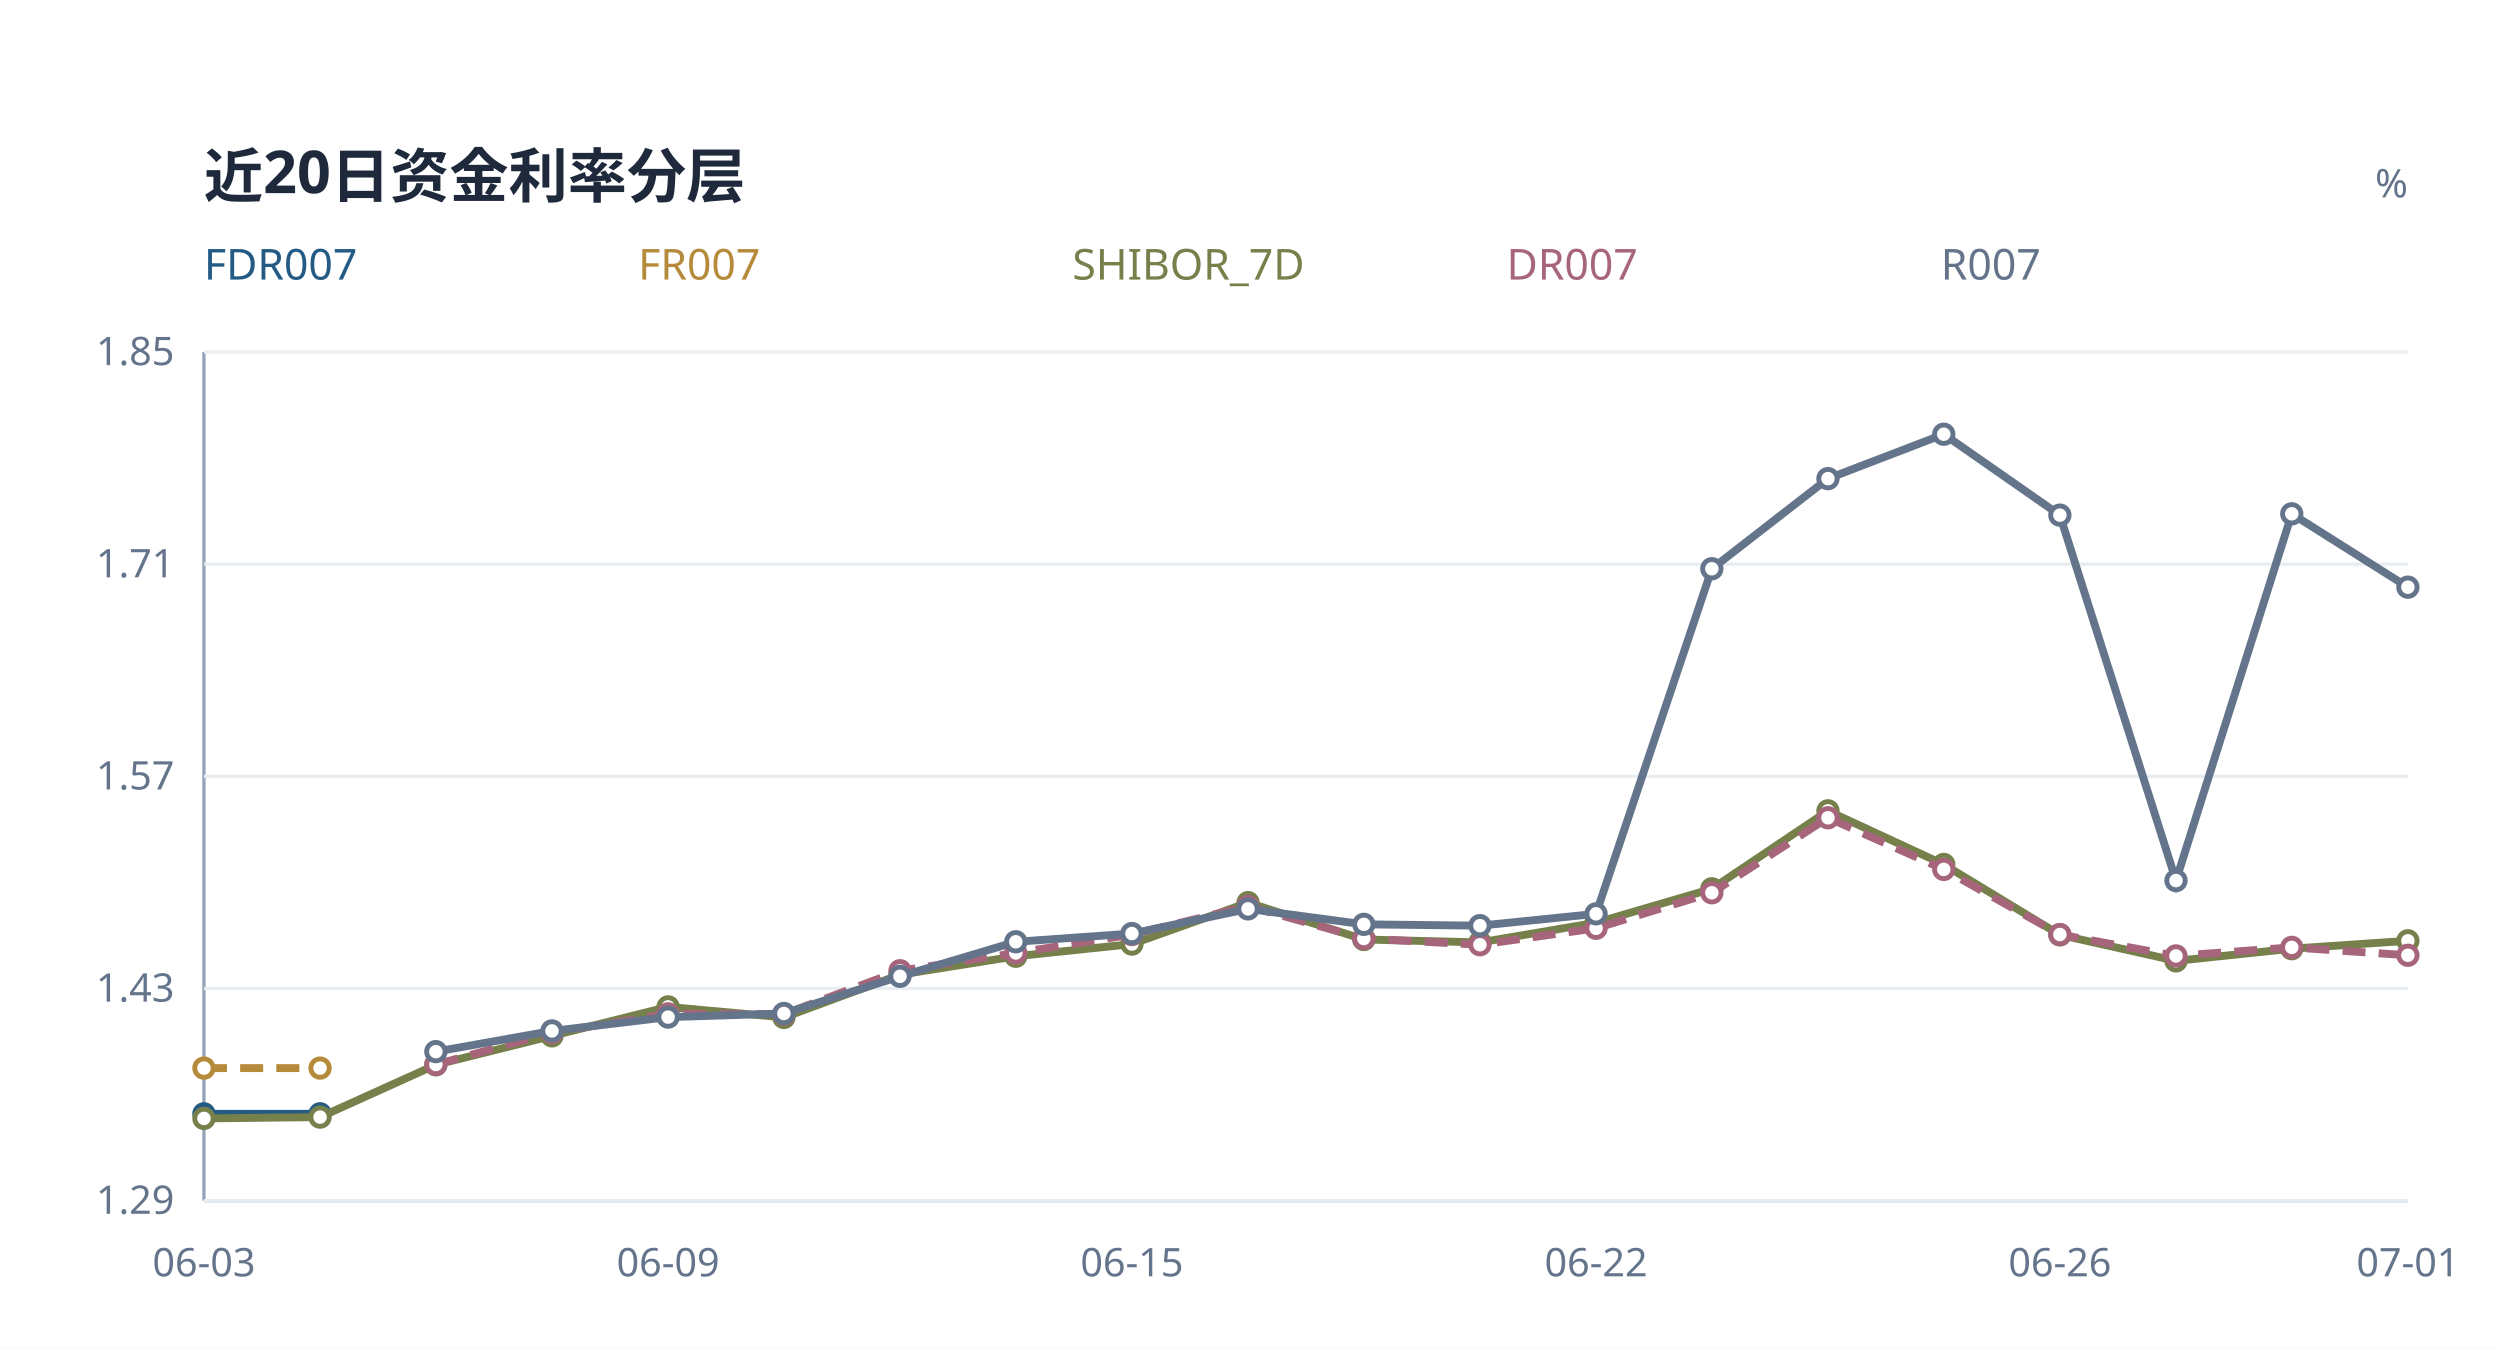
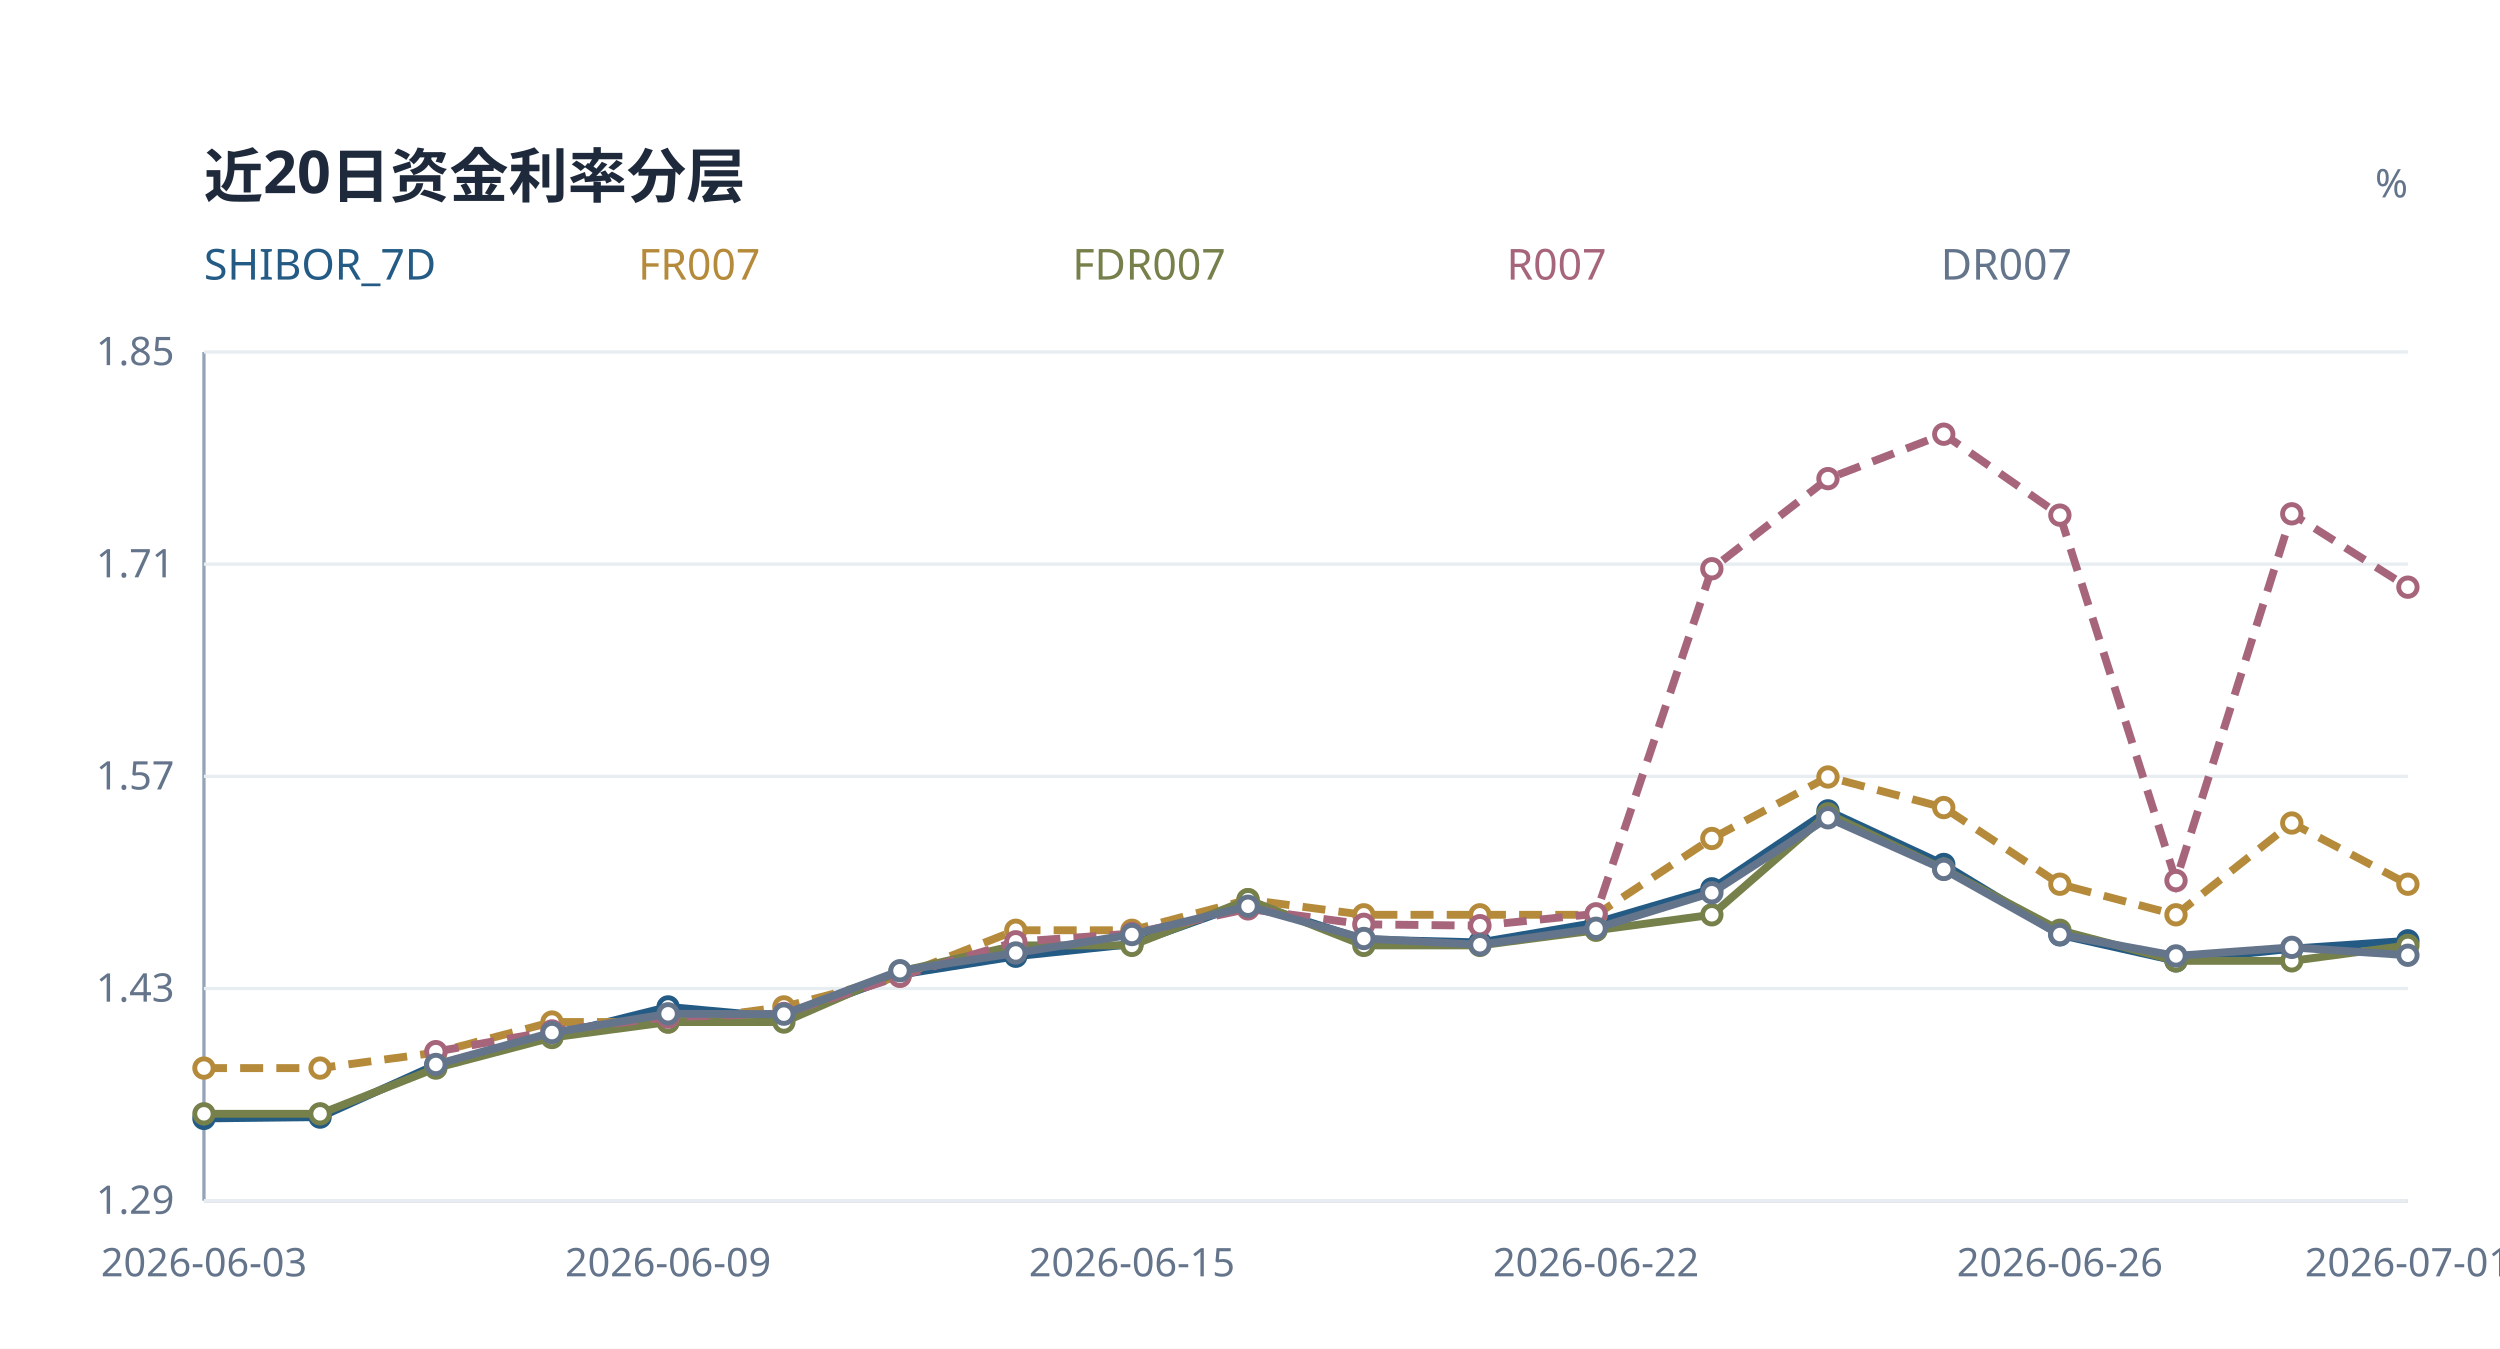
<svg xmlns="http://www.w3.org/2000/svg" width="760" height="410" viewBox="0 0 760 410">
  <rect width="100%" height="100%" fill="white" />
  <text x="62" y="60" font-family="sans-serif" fill="#1e293b" font-size="18" font-weight="600">近20日资金利率分层</text>
  <line x1="62" y1="107" x2="62" y2="365" stroke="#94a3b8" />
  <line x1="62" y1="365" x2="732" y2="365" stroke="#94a3b8" />
  <line x1="62" y1="365.0" x2="732" y2="365.0" stroke="#e8edf2" />
  <text x="53" y="369.0" text-anchor="end" font-family="sans-serif" fill="#64748b" font-size="12">1.29</text>
  <line x1="62" y1="300.5" x2="732" y2="300.5" stroke="#e8edf2" />
  <text x="53" y="304.5" text-anchor="end" font-family="sans-serif" fill="#64748b" font-size="12">1.43</text>
  <line x1="62" y1="236.0" x2="732" y2="236.0" stroke="#e8edf2" />
  <text x="53" y="240.0" text-anchor="end" font-family="sans-serif" fill="#64748b" font-size="12">1.57</text>
  <line x1="62" y1="171.5" x2="732" y2="171.5" stroke="#e8edf2" />
  <text x="53" y="175.5" text-anchor="end" font-family="sans-serif" fill="#64748b" font-size="12">1.71</text>
  <line x1="62" y1="107.0" x2="732" y2="107.0" stroke="#e8edf2" />
  <text x="53" y="111.0" text-anchor="end" font-family="sans-serif" fill="#64748b" font-size="12">1.85</text>
  <text x="732" y="60" text-anchor="end" font-family="sans-serif" fill="#64748b" font-size="12">%</text>
-   <polyline points="62.0,338.6 97.3,338.6" fill="none" stroke="#245b85" stroke-width="2.4" />
-   <circle cx="62.0" cy="338.6" r="2.8" fill="white" stroke="#245b85" stroke-width="1.5" />
-   <circle cx="97.3" cy="338.6" r="2.8" fill="white" stroke="#245b85" stroke-width="1.5" />
-   <text x="62" y="85" font-family="sans-serif" font-size="13" fill="#245b85">FDR007</text>
-   <polyline points="62.0,324.7 97.3,324.7" fill="none" stroke="#b58b3b" stroke-width="2.4" stroke-dasharray="7 4" />
+   <polyline points="62.0,340.0 97.3,339.6 132.5,323.7 167.8,314.9 203.1,306.1 238.3,309.3 273.6,296.3 308.8,290.7 344.1,287.0 379.4,274.4 414.6,285.6 449.9,286.5 485.2,280.5 520.4,270.2 555.7,246.5 590.9,262.8 626.2,284.2 661.5,292.1 696.7,288.4 732.0,286.0" fill="none" stroke="#245b85" stroke-width="2.4" />
+   <circle cx="62.0" cy="340.0" r="2.8" fill="white" stroke="#245b85" stroke-width="1.5" />
+   <circle cx="97.3" cy="339.6" r="2.8" fill="white" stroke="#245b85" stroke-width="1.5" />
+   <circle cx="132.5" cy="323.7" r="2.8" fill="white" stroke="#245b85" stroke-width="1.5" />
+   <circle cx="167.8" cy="314.9" r="2.8" fill="white" stroke="#245b85" stroke-width="1.5" />
+   <circle cx="203.1" cy="306.1" r="2.8" fill="white" stroke="#245b85" stroke-width="1.5" />
+   <circle cx="238.3" cy="309.3" r="2.8" fill="white" stroke="#245b85" stroke-width="1.5" />
+   <circle cx="273.6" cy="296.3" r="2.8" fill="white" stroke="#245b85" stroke-width="1.5" />
+   <circle cx="308.8" cy="290.7" r="2.8" fill="white" stroke="#245b85" stroke-width="1.5" />
+   <circle cx="344.1" cy="287.0" r="2.8" fill="white" stroke="#245b85" stroke-width="1.5" />
+   <circle cx="379.4" cy="274.4" r="2.8" fill="white" stroke="#245b85" stroke-width="1.5" />
+   <circle cx="414.6" cy="285.6" r="2.8" fill="white" stroke="#245b85" stroke-width="1.5" />
+   <circle cx="449.9" cy="286.5" r="2.8" fill="white" stroke="#245b85" stroke-width="1.5" />
+   <circle cx="485.2" cy="280.5" r="2.8" fill="white" stroke="#245b85" stroke-width="1.5" />
+   <circle cx="520.4" cy="270.2" r="2.8" fill="white" stroke="#245b85" stroke-width="1.5" />
+   <circle cx="555.7" cy="246.5" r="2.8" fill="white" stroke="#245b85" stroke-width="1.5" />
+   <circle cx="590.9" cy="262.8" r="2.8" fill="white" stroke="#245b85" stroke-width="1.5" />
+   <circle cx="626.2" cy="284.2" r="2.8" fill="white" stroke="#245b85" stroke-width="1.5" />
+   <circle cx="661.5" cy="292.1" r="2.8" fill="white" stroke="#245b85" stroke-width="1.5" />
+   <circle cx="696.7" cy="288.4" r="2.8" fill="white" stroke="#245b85" stroke-width="1.5" />
+   <circle cx="732.0" cy="286.0" r="2.8" fill="white" stroke="#245b85" stroke-width="1.5" />
+   <text x="62" y="85" font-family="sans-serif" font-size="13" fill="#245b85">SHIBOR_7D</text>
+   <polyline points="62.0,324.7 97.3,324.7 132.5,320.0 167.8,310.7 203.1,310.7 238.3,306.1 273.6,296.7 308.8,282.8 344.1,282.8 379.4,273.5 414.6,278.1 449.9,278.1 485.2,278.1 520.4,254.9 555.7,236.2 590.9,245.5 626.2,268.8 661.5,278.1 696.7,250.2 732.0,268.8" fill="none" stroke="#b58b3b" stroke-width="2.4" stroke-dasharray="7 4" />
  <circle cx="62.0" cy="324.7" r="2.8" fill="white" stroke="#b58b3b" stroke-width="1.5" />
  <circle cx="97.3" cy="324.7" r="2.8" fill="white" stroke="#b58b3b" stroke-width="1.5" />
+   <circle cx="132.5" cy="320.0" r="2.8" fill="white" stroke="#b58b3b" stroke-width="1.5" />
+   <circle cx="167.8" cy="310.7" r="2.8" fill="white" stroke="#b58b3b" stroke-width="1.5" />
+   <circle cx="203.1" cy="310.7" r="2.8" fill="white" stroke="#b58b3b" stroke-width="1.5" />
+   <circle cx="238.3" cy="306.1" r="2.8" fill="white" stroke="#b58b3b" stroke-width="1.5" />
+   <circle cx="273.6" cy="296.7" r="2.8" fill="white" stroke="#b58b3b" stroke-width="1.5" />
+   <circle cx="308.8" cy="282.8" r="2.8" fill="white" stroke="#b58b3b" stroke-width="1.5" />
+   <circle cx="344.1" cy="282.8" r="2.8" fill="white" stroke="#b58b3b" stroke-width="1.5" />
+   <circle cx="379.4" cy="273.5" r="2.8" fill="white" stroke="#b58b3b" stroke-width="1.5" />
+   <circle cx="414.6" cy="278.1" r="2.8" fill="white" stroke="#b58b3b" stroke-width="1.5" />
+   <circle cx="449.9" cy="278.1" r="2.8" fill="white" stroke="#b58b3b" stroke-width="1.5" />
+   <circle cx="485.2" cy="278.1" r="2.8" fill="white" stroke="#b58b3b" stroke-width="1.5" />
+   <circle cx="520.4" cy="254.9" r="2.8" fill="white" stroke="#b58b3b" stroke-width="1.5" />
+   <circle cx="555.7" cy="236.2" r="2.8" fill="white" stroke="#b58b3b" stroke-width="1.5" />
+   <circle cx="590.9" cy="245.5" r="2.8" fill="white" stroke="#b58b3b" stroke-width="1.5" />
+   <circle cx="626.2" cy="268.8" r="2.8" fill="white" stroke="#b58b3b" stroke-width="1.5" />
+   <circle cx="661.5" cy="278.1" r="2.8" fill="white" stroke="#b58b3b" stroke-width="1.5" />
+   <circle cx="696.7" cy="250.2" r="2.8" fill="white" stroke="#b58b3b" stroke-width="1.5" />
+   <circle cx="732.0" cy="268.8" r="2.8" fill="white" stroke="#b58b3b" stroke-width="1.5" />
  <text x="194" y="85" font-family="sans-serif" font-size="13" fill="#b58b3b">FR007</text>
-   <polyline points="62.0,340.0 97.3,339.6 132.5,323.7 167.8,314.9 203.1,306.1 238.3,309.3 273.6,296.3 308.8,290.7 344.1,287.0 379.4,274.4 414.6,285.6 449.9,286.5 485.2,280.5 520.4,270.2 555.7,246.5 590.9,262.8 626.2,284.2 661.5,292.1 696.7,288.4 732.0,286.0" fill="none" stroke="#75804b" stroke-width="2.4" />
-   <circle cx="62.0" cy="340.0" r="2.8" fill="white" stroke="#75804b" stroke-width="1.5" />
-   <circle cx="97.3" cy="339.6" r="2.8" fill="white" stroke="#75804b" stroke-width="1.5" />
-   <circle cx="132.5" cy="323.7" r="2.8" fill="white" stroke="#75804b" stroke-width="1.5" />
-   <circle cx="167.8" cy="314.9" r="2.8" fill="white" stroke="#75804b" stroke-width="1.5" />
-   <circle cx="203.1" cy="306.1" r="2.8" fill="white" stroke="#75804b" stroke-width="1.5" />
-   <circle cx="238.3" cy="309.3" r="2.8" fill="white" stroke="#75804b" stroke-width="1.5" />
-   <circle cx="273.6" cy="296.3" r="2.8" fill="white" stroke="#75804b" stroke-width="1.5" />
-   <circle cx="308.8" cy="290.7" r="2.8" fill="white" stroke="#75804b" stroke-width="1.5" />
-   <circle cx="344.1" cy="287.0" r="2.8" fill="white" stroke="#75804b" stroke-width="1.5" />
-   <circle cx="379.4" cy="274.4" r="2.8" fill="white" stroke="#75804b" stroke-width="1.5" />
-   <circle cx="414.6" cy="285.6" r="2.8" fill="white" stroke="#75804b" stroke-width="1.5" />
-   <circle cx="449.9" cy="286.5" r="2.8" fill="white" stroke="#75804b" stroke-width="1.5" />
-   <circle cx="485.2" cy="280.5" r="2.8" fill="white" stroke="#75804b" stroke-width="1.5" />
-   <circle cx="520.4" cy="270.2" r="2.8" fill="white" stroke="#75804b" stroke-width="1.5" />
-   <circle cx="555.7" cy="246.5" r="2.8" fill="white" stroke="#75804b" stroke-width="1.5" />
-   <circle cx="590.9" cy="262.8" r="2.8" fill="white" stroke="#75804b" stroke-width="1.5" />
-   <circle cx="626.2" cy="284.2" r="2.8" fill="white" stroke="#75804b" stroke-width="1.5" />
+   <polyline points="62.0,338.6 97.3,338.6 132.5,324.7 167.8,315.4 203.1,310.7 238.3,310.7 273.6,295.3 308.8,287.4 344.1,287.4 379.4,273.5 414.6,287.4 449.9,287.4 485.2,282.8 520.4,278.1 555.7,247.4 590.9,264.2 626.2,282.8 661.5,292.1 696.7,292.1 732.0,287.4" fill="none" stroke="#75804b" stroke-width="2.4" />
+   <circle cx="62.0" cy="338.6" r="2.8" fill="white" stroke="#75804b" stroke-width="1.5" />
+   <circle cx="97.3" cy="338.6" r="2.8" fill="white" stroke="#75804b" stroke-width="1.5" />
+   <circle cx="132.5" cy="324.7" r="2.8" fill="white" stroke="#75804b" stroke-width="1.5" />
+   <circle cx="167.8" cy="315.4" r="2.8" fill="white" stroke="#75804b" stroke-width="1.5" />
+   <circle cx="203.1" cy="310.7" r="2.8" fill="white" stroke="#75804b" stroke-width="1.5" />
+   <circle cx="238.3" cy="310.7" r="2.8" fill="white" stroke="#75804b" stroke-width="1.5" />
+   <circle cx="273.6" cy="295.3" r="2.8" fill="white" stroke="#75804b" stroke-width="1.5" />
+   <circle cx="308.8" cy="287.4" r="2.8" fill="white" stroke="#75804b" stroke-width="1.5" />
+   <circle cx="344.1" cy="287.4" r="2.8" fill="white" stroke="#75804b" stroke-width="1.5" />
+   <circle cx="379.4" cy="273.5" r="2.8" fill="white" stroke="#75804b" stroke-width="1.5" />
+   <circle cx="414.6" cy="287.4" r="2.8" fill="white" stroke="#75804b" stroke-width="1.5" />
+   <circle cx="449.9" cy="287.4" r="2.8" fill="white" stroke="#75804b" stroke-width="1.5" />
+   <circle cx="485.2" cy="282.8" r="2.8" fill="white" stroke="#75804b" stroke-width="1.5" />
+   <circle cx="520.4" cy="278.1" r="2.8" fill="white" stroke="#75804b" stroke-width="1.5" />
+   <circle cx="555.7" cy="247.4" r="2.8" fill="white" stroke="#75804b" stroke-width="1.5" />
+   <circle cx="590.9" cy="264.2" r="2.8" fill="white" stroke="#75804b" stroke-width="1.5" />
+   <circle cx="626.2" cy="282.8" r="2.8" fill="white" stroke="#75804b" stroke-width="1.5" />
  <circle cx="661.5" cy="292.1" r="2.8" fill="white" stroke="#75804b" stroke-width="1.5" />
-   <circle cx="696.7" cy="288.4" r="2.8" fill="white" stroke="#75804b" stroke-width="1.5" />
-   <circle cx="732.0" cy="286.0" r="2.8" fill="white" stroke="#75804b" stroke-width="1.5" />
-   <text x="326" y="85" font-family="sans-serif" font-size="13" fill="#75804b">SHIBOR_7D</text>
-   <polyline points="132.5,323.6 167.8,313.9 203.1,308.2 238.3,308.3 273.6,295.1 308.8,289.7 344.1,284.1 379.4,275.5 414.6,285.3 449.9,287.2 485.2,282.2 520.4,271.4 555.7,248.6 590.9,264.3 626.2,284.1 661.5,290.6 696.7,288.0 732.0,290.4" fill="none" stroke="#a7657b" stroke-width="2.4" stroke-dasharray="7 4" />
-   <circle cx="132.5" cy="323.6" r="2.8" fill="white" stroke="#a7657b" stroke-width="1.5" />
-   <circle cx="167.8" cy="313.9" r="2.8" fill="white" stroke="#a7657b" stroke-width="1.5" />
-   <circle cx="203.1" cy="308.2" r="2.8" fill="white" stroke="#a7657b" stroke-width="1.5" />
-   <circle cx="238.3" cy="308.3" r="2.8" fill="white" stroke="#a7657b" stroke-width="1.5" />
-   <circle cx="273.6" cy="295.1" r="2.8" fill="white" stroke="#a7657b" stroke-width="1.5" />
-   <circle cx="308.8" cy="289.7" r="2.8" fill="white" stroke="#a7657b" stroke-width="1.5" />
-   <circle cx="344.1" cy="284.1" r="2.8" fill="white" stroke="#a7657b" stroke-width="1.5" />
-   <circle cx="379.4" cy="275.5" r="2.8" fill="white" stroke="#a7657b" stroke-width="1.5" />
-   <circle cx="414.6" cy="285.3" r="2.8" fill="white" stroke="#a7657b" stroke-width="1.5" />
-   <circle cx="449.9" cy="287.2" r="2.8" fill="white" stroke="#a7657b" stroke-width="1.5" />
-   <circle cx="485.2" cy="282.2" r="2.8" fill="white" stroke="#a7657b" stroke-width="1.5" />
-   <circle cx="520.4" cy="271.4" r="2.8" fill="white" stroke="#a7657b" stroke-width="1.5" />
-   <circle cx="555.7" cy="248.6" r="2.8" fill="white" stroke="#a7657b" stroke-width="1.5" />
-   <circle cx="590.9" cy="264.3" r="2.8" fill="white" stroke="#a7657b" stroke-width="1.5" />
-   <circle cx="626.2" cy="284.1" r="2.8" fill="white" stroke="#a7657b" stroke-width="1.5" />
-   <circle cx="661.5" cy="290.6" r="2.8" fill="white" stroke="#a7657b" stroke-width="1.5" />
-   <circle cx="696.7" cy="288.0" r="2.8" fill="white" stroke="#a7657b" stroke-width="1.5" />
-   <circle cx="732.0" cy="290.4" r="2.8" fill="white" stroke="#a7657b" stroke-width="1.5" />
-   <text x="458" y="85" font-family="sans-serif" font-size="13" fill="#a7657b">DR007</text>
-   <polyline points="132.5,319.7 167.8,313.4 203.1,309.2 238.3,308.1 273.6,296.8 308.8,286.3 344.1,283.8 379.4,276.3 414.6,281.0 449.9,281.4 485.2,277.8 520.4,172.9 555.7,145.5 590.9,132.0 626.2,156.6 661.5,267.7 696.7,156.2 732.0,178.5" fill="none" stroke="#64748b" stroke-width="2.4" />
-   <circle cx="132.5" cy="319.7" r="2.8" fill="white" stroke="#64748b" stroke-width="1.5" />
-   <circle cx="167.8" cy="313.4" r="2.8" fill="white" stroke="#64748b" stroke-width="1.5" />
-   <circle cx="203.1" cy="309.2" r="2.8" fill="white" stroke="#64748b" stroke-width="1.5" />
-   <circle cx="238.3" cy="308.1" r="2.8" fill="white" stroke="#64748b" stroke-width="1.5" />
-   <circle cx="273.6" cy="296.8" r="2.8" fill="white" stroke="#64748b" stroke-width="1.5" />
-   <circle cx="308.8" cy="286.3" r="2.8" fill="white" stroke="#64748b" stroke-width="1.5" />
-   <circle cx="344.1" cy="283.8" r="2.8" fill="white" stroke="#64748b" stroke-width="1.5" />
-   <circle cx="379.4" cy="276.3" r="2.8" fill="white" stroke="#64748b" stroke-width="1.5" />
-   <circle cx="414.6" cy="281.0" r="2.8" fill="white" stroke="#64748b" stroke-width="1.5" />
-   <circle cx="449.9" cy="281.4" r="2.8" fill="white" stroke="#64748b" stroke-width="1.5" />
-   <circle cx="485.2" cy="277.8" r="2.8" fill="white" stroke="#64748b" stroke-width="1.5" />
-   <circle cx="520.4" cy="172.9" r="2.8" fill="white" stroke="#64748b" stroke-width="1.5" />
-   <circle cx="555.7" cy="145.5" r="2.8" fill="white" stroke="#64748b" stroke-width="1.5" />
-   <circle cx="590.9" cy="132.0" r="2.8" fill="white" stroke="#64748b" stroke-width="1.5" />
-   <circle cx="626.2" cy="156.6" r="2.8" fill="white" stroke="#64748b" stroke-width="1.5" />
-   <circle cx="661.5" cy="267.7" r="2.8" fill="white" stroke="#64748b" stroke-width="1.5" />
-   <circle cx="696.7" cy="156.2" r="2.8" fill="white" stroke="#64748b" stroke-width="1.5" />
-   <circle cx="732.0" cy="178.5" r="2.8" fill="white" stroke="#64748b" stroke-width="1.5" />
-   <text x="590" y="85" font-family="sans-serif" font-size="13" fill="#64748b">R007</text>
-   <text x="62.0" y="388" text-anchor="middle" font-family="sans-serif" fill="#64748b" font-size="12">06-03</text>
-   <text x="203.1" y="388" text-anchor="middle" font-family="sans-serif" fill="#64748b" font-size="12">06-09</text>
-   <text x="344.1" y="388" text-anchor="middle" font-family="sans-serif" fill="#64748b" font-size="12">06-15</text>
-   <text x="485.2" y="388" text-anchor="middle" font-family="sans-serif" fill="#64748b" font-size="12">06-22</text>
-   <text x="626.2" y="388" text-anchor="middle" font-family="sans-serif" fill="#64748b" font-size="12">06-26</text>
-   <text x="732.0" y="388" text-anchor="middle" font-family="sans-serif" fill="#64748b" font-size="12">07-01</text>
+   <circle cx="696.7" cy="292.1" r="2.8" fill="white" stroke="#75804b" stroke-width="1.5" />
+   <circle cx="732.0" cy="287.4" r="2.8" fill="white" stroke="#75804b" stroke-width="1.5" />
+   <text x="326" y="85" font-family="sans-serif" font-size="13" fill="#75804b">FDR007</text>
+   <polyline points="132.5,319.7 167.8,313.4 203.1,309.2 238.3,308.1 273.6,296.8 308.8,286.3 344.1,283.8 379.4,276.3 414.6,281.0 449.9,281.4 485.2,277.8 520.4,172.9 555.7,145.5 590.9,132.0 626.2,156.6 661.5,267.7 696.7,156.2 732.0,178.5" fill="none" stroke="#a7657b" stroke-width="2.4" stroke-dasharray="7 4" />
+   <circle cx="132.5" cy="319.7" r="2.8" fill="white" stroke="#a7657b" stroke-width="1.5" />
+   <circle cx="167.8" cy="313.4" r="2.8" fill="white" stroke="#a7657b" stroke-width="1.5" />
+   <circle cx="203.1" cy="309.2" r="2.8" fill="white" stroke="#a7657b" stroke-width="1.5" />
+   <circle cx="238.3" cy="308.1" r="2.8" fill="white" stroke="#a7657b" stroke-width="1.5" />
+   <circle cx="273.6" cy="296.8" r="2.8" fill="white" stroke="#a7657b" stroke-width="1.5" />
+   <circle cx="308.8" cy="286.3" r="2.8" fill="white" stroke="#a7657b" stroke-width="1.5" />
+   <circle cx="344.1" cy="283.8" r="2.8" fill="white" stroke="#a7657b" stroke-width="1.5" />
+   <circle cx="379.4" cy="276.3" r="2.8" fill="white" stroke="#a7657b" stroke-width="1.5" />
+   <circle cx="414.6" cy="281.0" r="2.8" fill="white" stroke="#a7657b" stroke-width="1.5" />
+   <circle cx="449.9" cy="281.4" r="2.8" fill="white" stroke="#a7657b" stroke-width="1.5" />
+   <circle cx="485.2" cy="277.8" r="2.8" fill="white" stroke="#a7657b" stroke-width="1.5" />
+   <circle cx="520.4" cy="172.9" r="2.8" fill="white" stroke="#a7657b" stroke-width="1.5" />
+   <circle cx="555.7" cy="145.5" r="2.8" fill="white" stroke="#a7657b" stroke-width="1.5" />
+   <circle cx="590.9" cy="132.0" r="2.8" fill="white" stroke="#a7657b" stroke-width="1.5" />
+   <circle cx="626.2" cy="156.6" r="2.8" fill="white" stroke="#a7657b" stroke-width="1.5" />
+   <circle cx="661.5" cy="267.7" r="2.8" fill="white" stroke="#a7657b" stroke-width="1.5" />
+   <circle cx="696.7" cy="156.2" r="2.8" fill="white" stroke="#a7657b" stroke-width="1.5" />
+   <circle cx="732.0" cy="178.5" r="2.8" fill="white" stroke="#a7657b" stroke-width="1.5" />
+   <text x="458" y="85" font-family="sans-serif" font-size="13" fill="#a7657b">R007</text>
+   <polyline points="132.5,323.6 167.8,313.9 203.1,308.2 238.3,308.3 273.6,295.1 308.8,289.7 344.1,284.1 379.4,275.5 414.6,285.3 449.9,287.2 485.2,282.2 520.4,271.4 555.7,248.6 590.9,264.3 626.2,284.1 661.5,290.6 696.7,288.0 732.0,290.4" fill="none" stroke="#64748b" stroke-width="2.4" />
+   <circle cx="132.5" cy="323.6" r="2.8" fill="white" stroke="#64748b" stroke-width="1.5" />
+   <circle cx="167.8" cy="313.9" r="2.8" fill="white" stroke="#64748b" stroke-width="1.5" />
+   <circle cx="203.1" cy="308.2" r="2.8" fill="white" stroke="#64748b" stroke-width="1.5" />
+   <circle cx="238.3" cy="308.3" r="2.8" fill="white" stroke="#64748b" stroke-width="1.5" />
+   <circle cx="273.6" cy="295.1" r="2.8" fill="white" stroke="#64748b" stroke-width="1.5" />
+   <circle cx="308.8" cy="289.7" r="2.8" fill="white" stroke="#64748b" stroke-width="1.5" />
+   <circle cx="344.1" cy="284.1" r="2.8" fill="white" stroke="#64748b" stroke-width="1.5" />
+   <circle cx="379.4" cy="275.5" r="2.8" fill="white" stroke="#64748b" stroke-width="1.5" />
+   <circle cx="414.6" cy="285.3" r="2.8" fill="white" stroke="#64748b" stroke-width="1.5" />
+   <circle cx="449.9" cy="287.2" r="2.8" fill="white" stroke="#64748b" stroke-width="1.5" />
+   <circle cx="485.2" cy="282.2" r="2.8" fill="white" stroke="#64748b" stroke-width="1.5" />
+   <circle cx="520.4" cy="271.4" r="2.8" fill="white" stroke="#64748b" stroke-width="1.5" />
+   <circle cx="555.7" cy="248.6" r="2.8" fill="white" stroke="#64748b" stroke-width="1.5" />
+   <circle cx="590.9" cy="264.3" r="2.8" fill="white" stroke="#64748b" stroke-width="1.5" />
+   <circle cx="626.2" cy="284.1" r="2.8" fill="white" stroke="#64748b" stroke-width="1.5" />
+   <circle cx="661.5" cy="290.6" r="2.8" fill="white" stroke="#64748b" stroke-width="1.5" />
+   <circle cx="696.7" cy="288.0" r="2.8" fill="white" stroke="#64748b" stroke-width="1.5" />
+   <circle cx="732.0" cy="290.4" r="2.8" fill="white" stroke="#64748b" stroke-width="1.5" />
+   <text x="590" y="85" font-family="sans-serif" font-size="13" fill="#64748b">DR007</text>
+   <text x="62.0" y="388" text-anchor="middle" font-family="sans-serif" fill="#64748b" font-size="12">2026-06-03</text>
+   <text x="203.1" y="388" text-anchor="middle" font-family="sans-serif" fill="#64748b" font-size="12">2026-06-09</text>
+   <text x="344.1" y="388" text-anchor="middle" font-family="sans-serif" fill="#64748b" font-size="12">2026-06-15</text>
+   <text x="485.2" y="388" text-anchor="middle" font-family="sans-serif" fill="#64748b" font-size="12">2026-06-22</text>
+   <text x="626.2" y="388" text-anchor="middle" font-family="sans-serif" fill="#64748b" font-size="12">2026-06-26</text>
+   <text x="732.0" y="388" text-anchor="middle" font-family="sans-serif" fill="#64748b" font-size="12">2026-07-01</text>
</svg>
